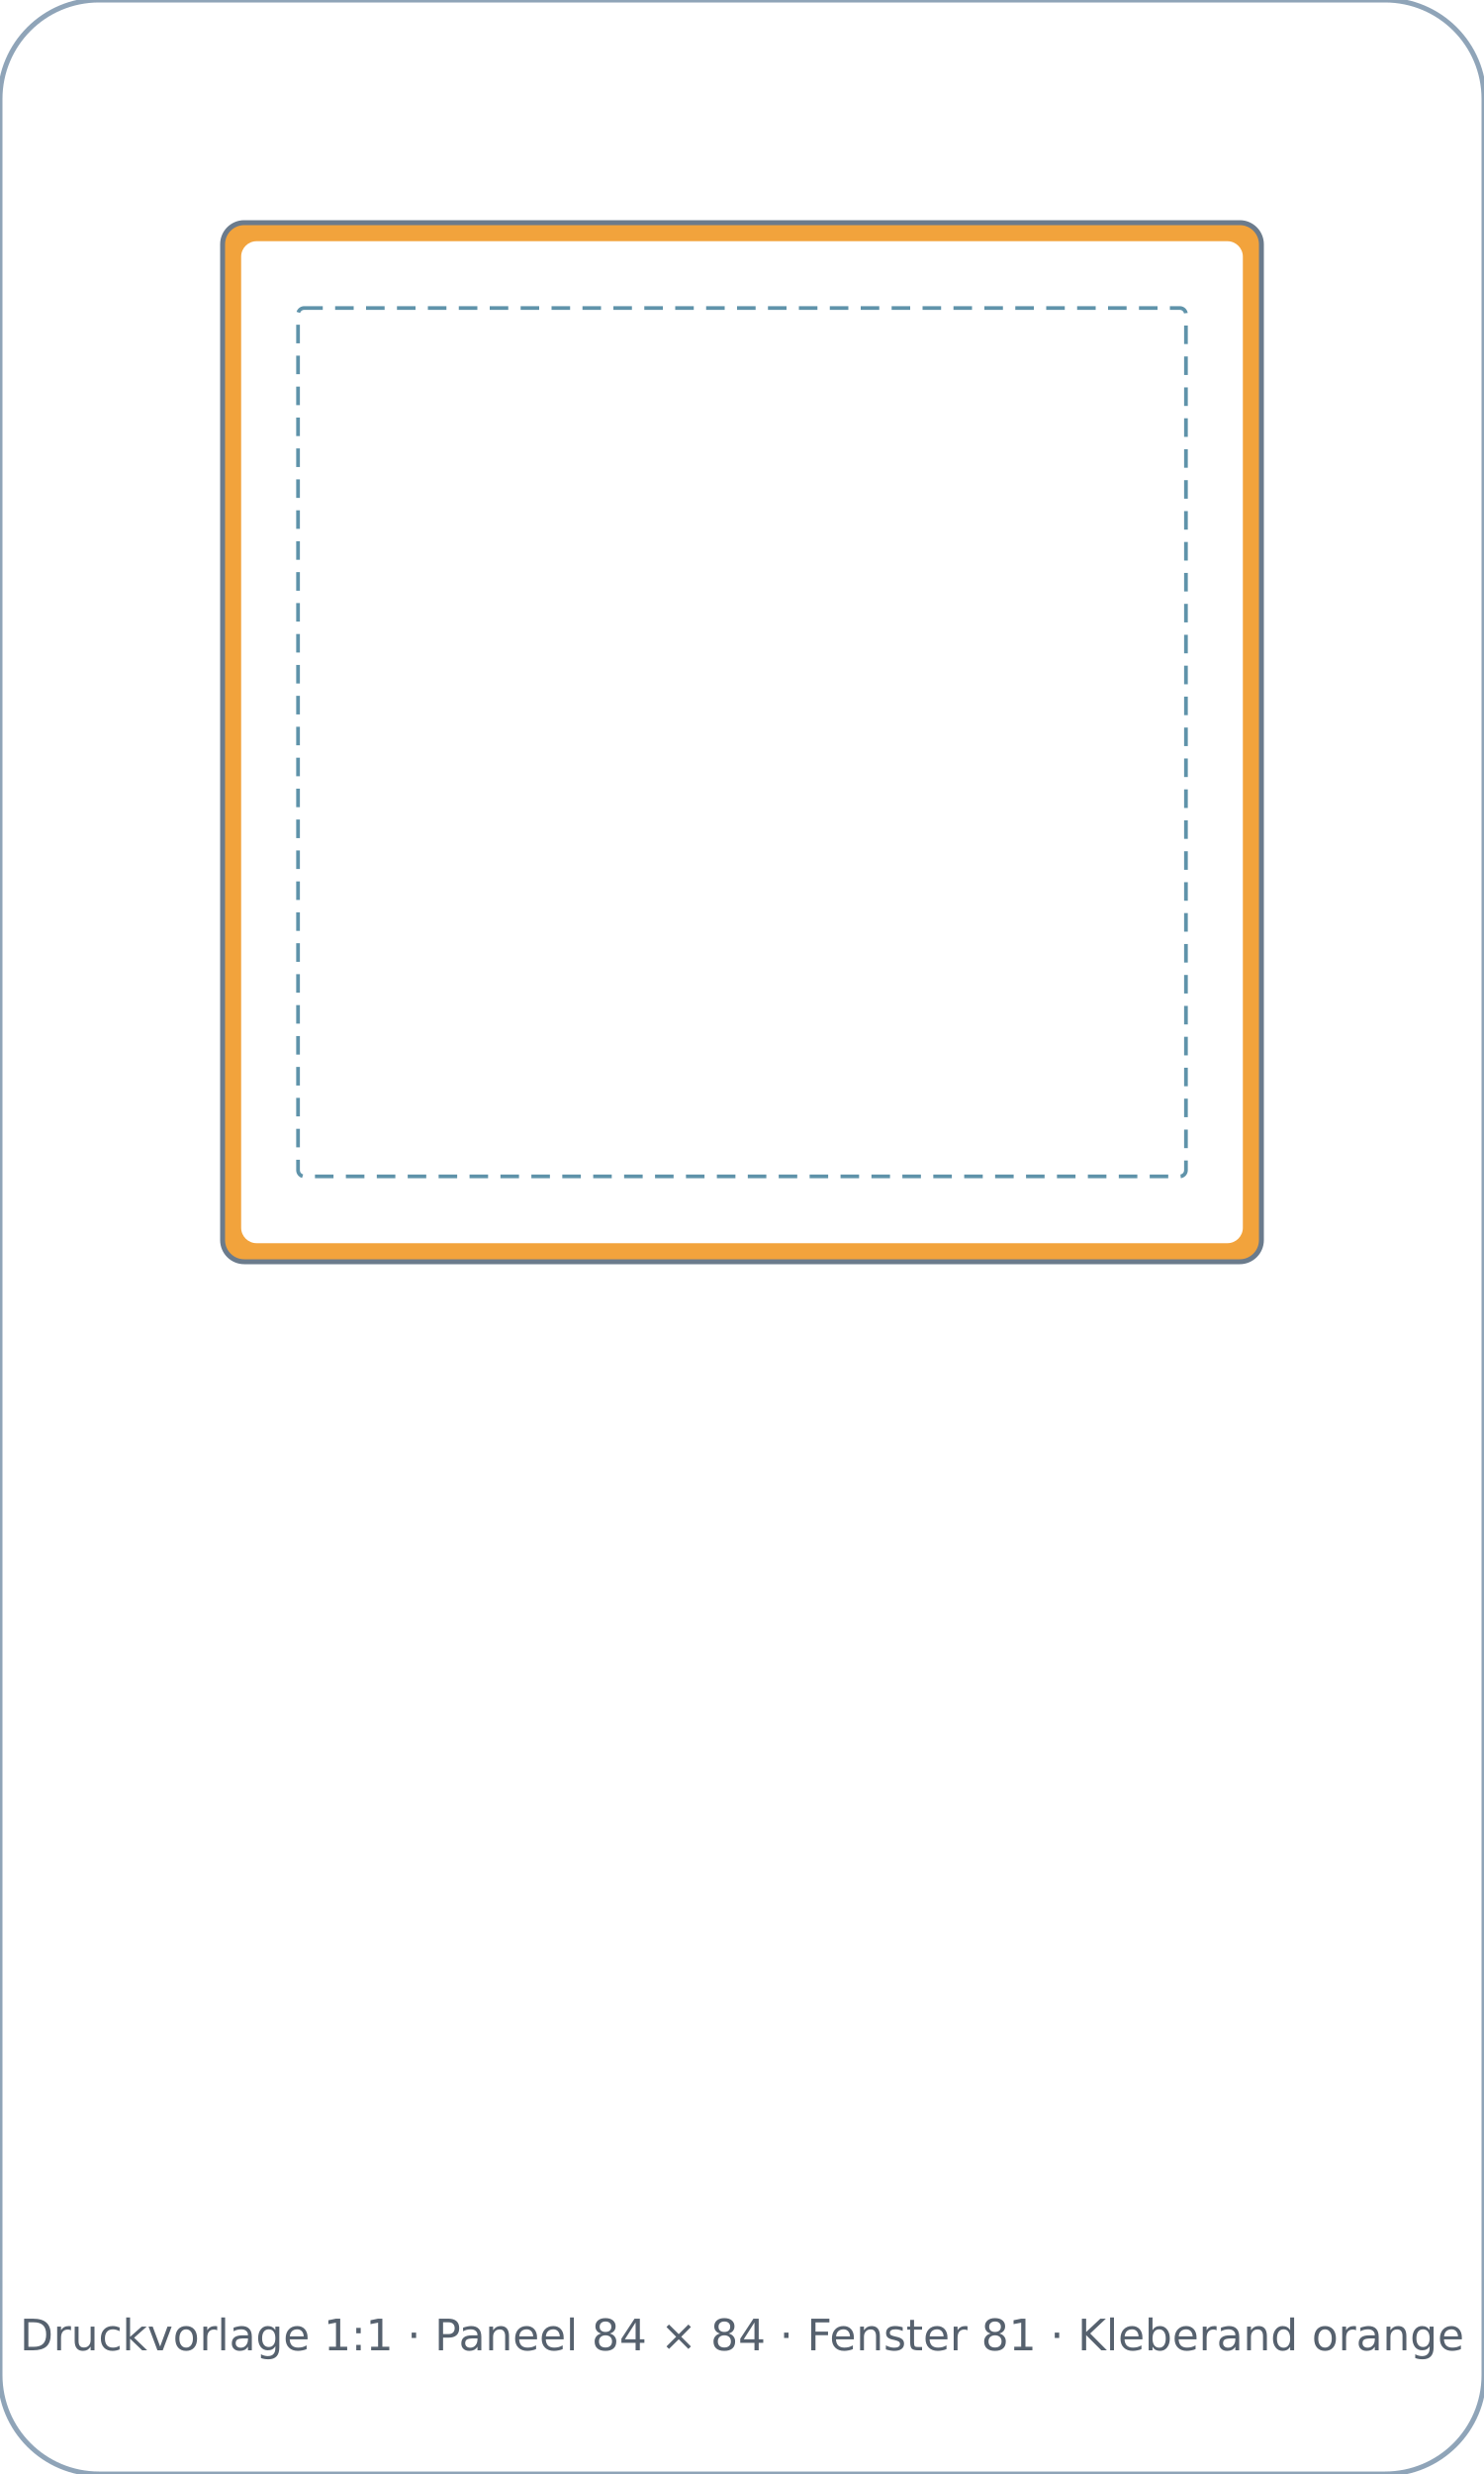
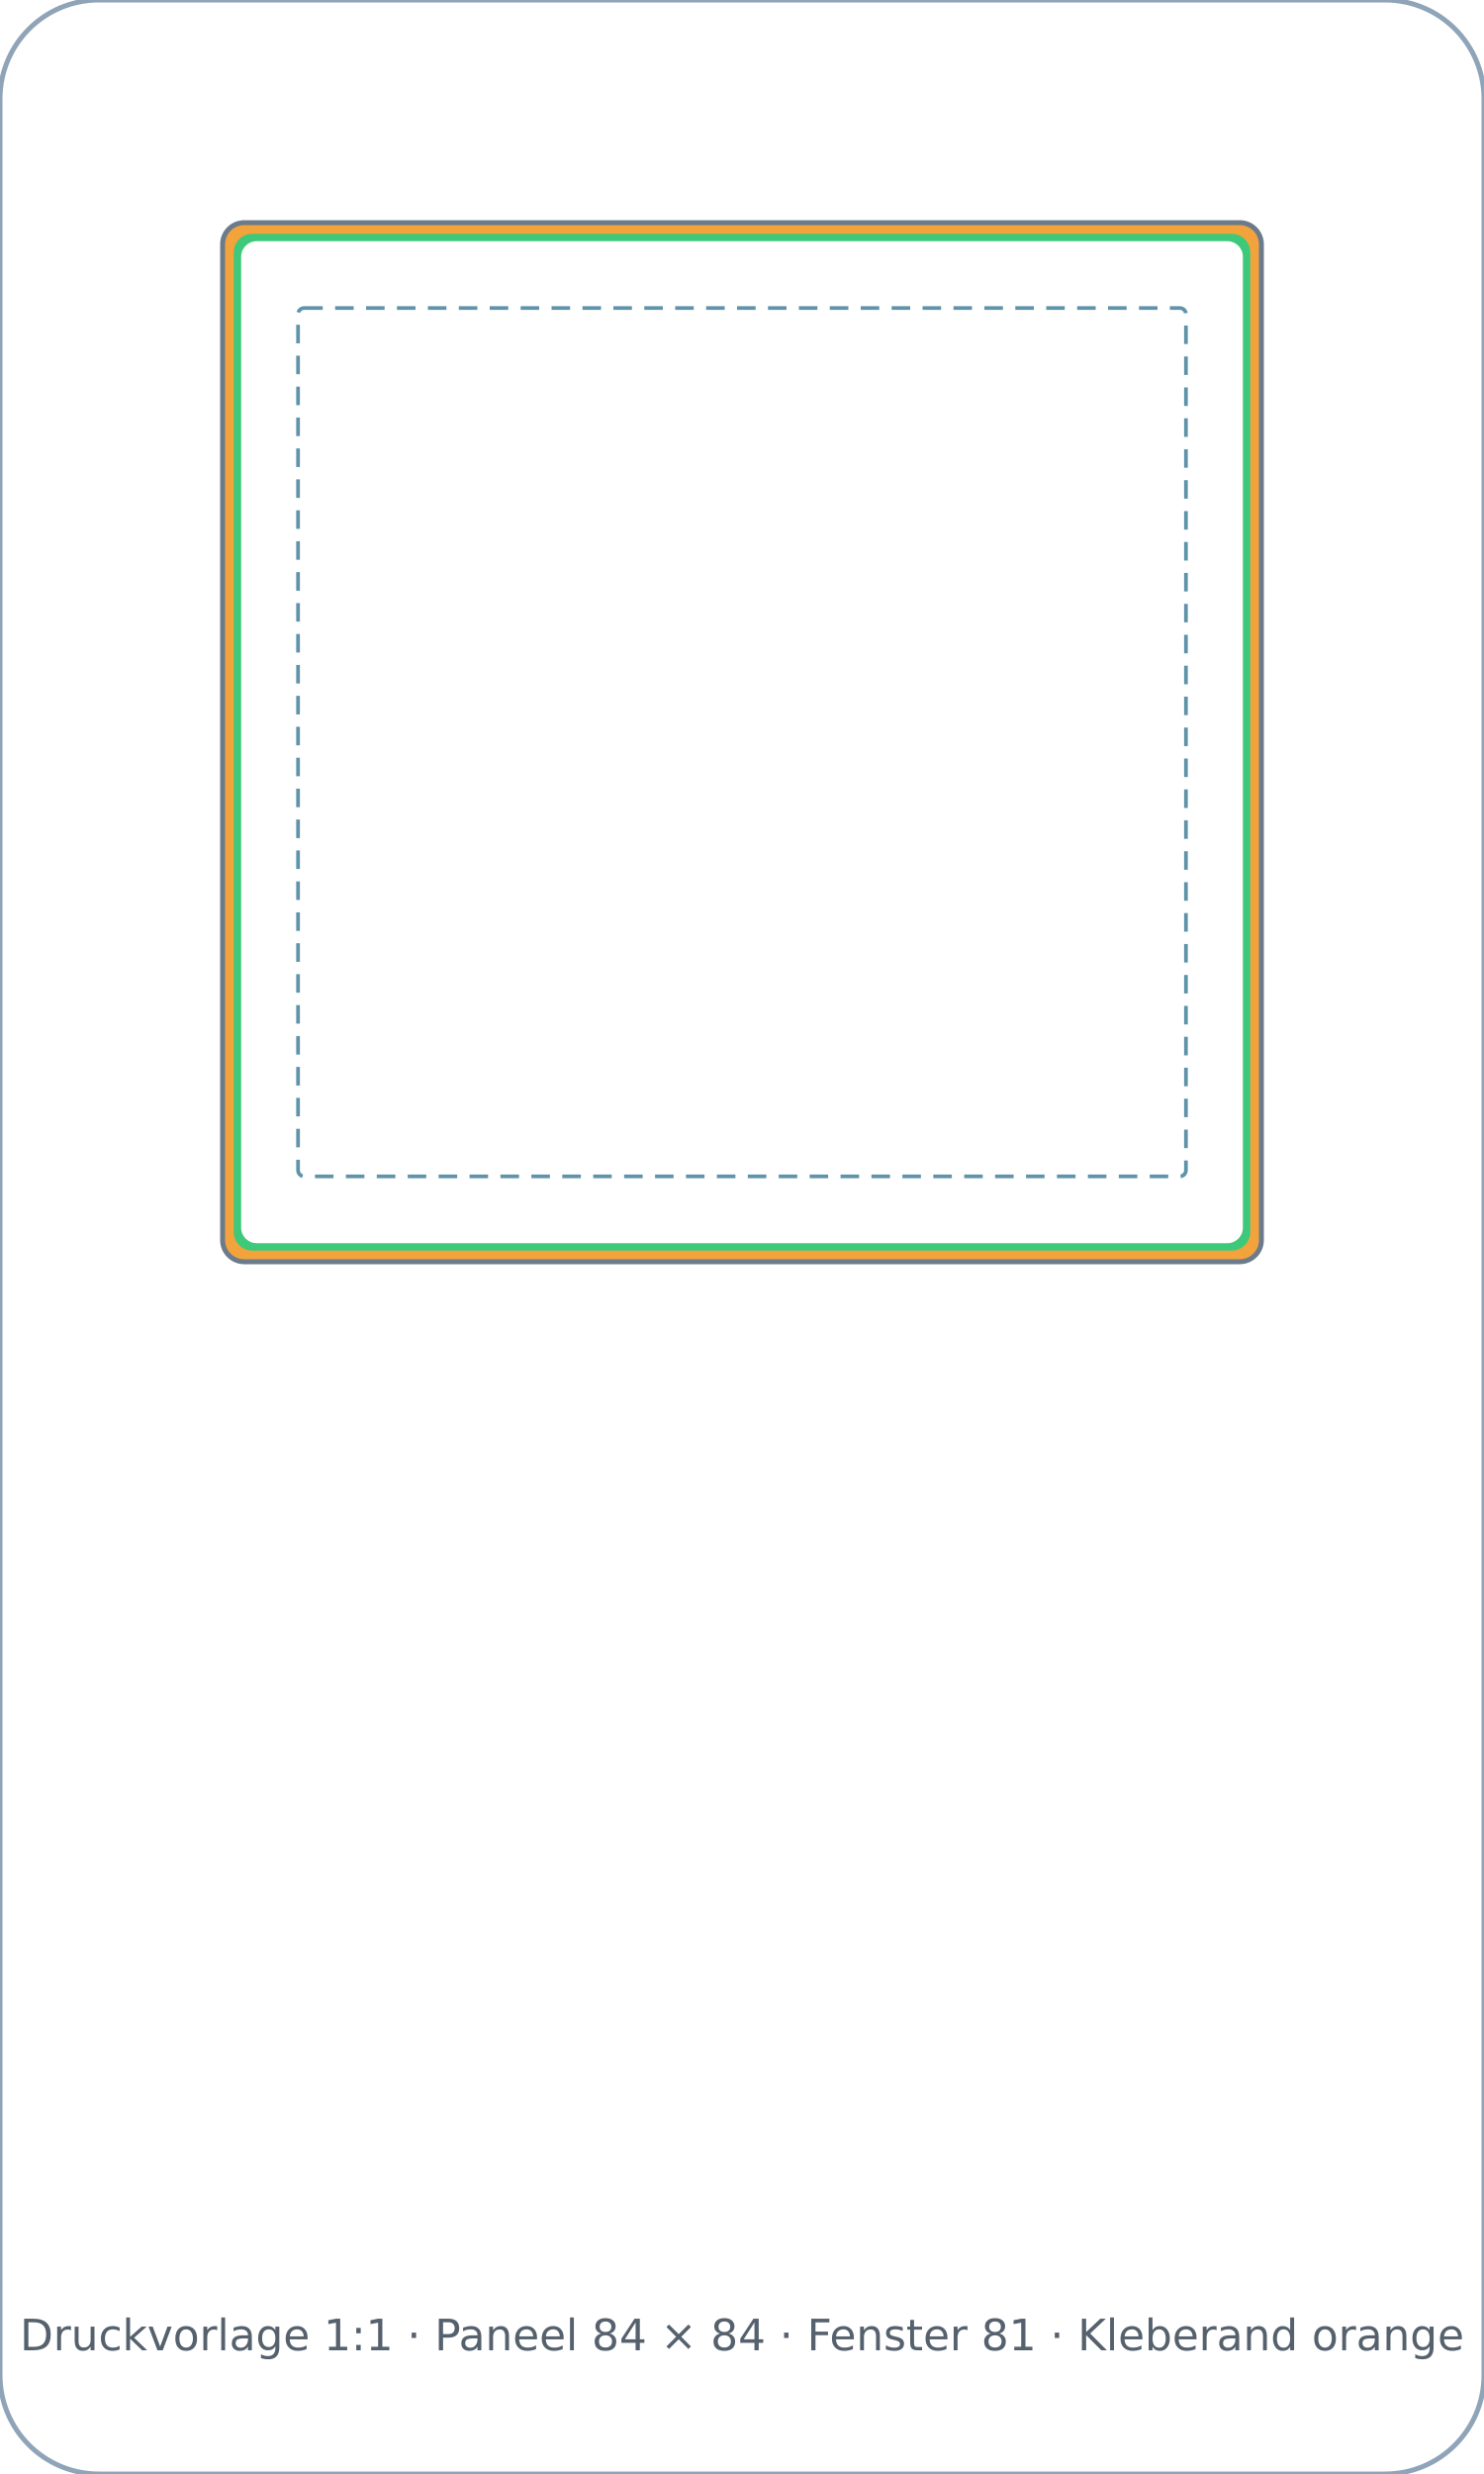
<svg xmlns="http://www.w3.org/2000/svg" width="120mm" height="200mm" viewBox="0 0 240 400" font-family="DejaVu Sans, sans-serif">
  <rect width="240" height="400" fill="#ffffff" />
  <rect x="0" y="0" width="240" height="400" rx="16" fill="none" stroke="#8fa4b8" stroke-width="0.8" />
  <rect x="35.7" y="35.7" width="168.6" height="168.6" rx="4" fill="#f2a33c" />
+   <rect x="37.8" y="37.8" width="164.4" height="164.4" rx="3" fill="#3ec97a" />
  <rect x="39.0" y="39.0" width="162.0" height="162.0" rx="2.5" fill="#ffffff" />
  <rect x="36.0" y="36.0" width="168.0" height="168.0" rx="3.5" fill="none" stroke="#6b7b8c" stroke-width="0.8" />
  <rect x="48.2" y="49.8" width="143.6" height="140.4" rx="1" fill="none" stroke="#5f93aa" stroke-width="0.6" stroke-dasharray="3 2" />
  <text x="120" y="380" fill="#56616e" font-size="7" text-anchor="middle">Druckvorlage 1:1 · Paneel 84 × 84 · Fenster 81 · Kleberand orange</text>
</svg>
